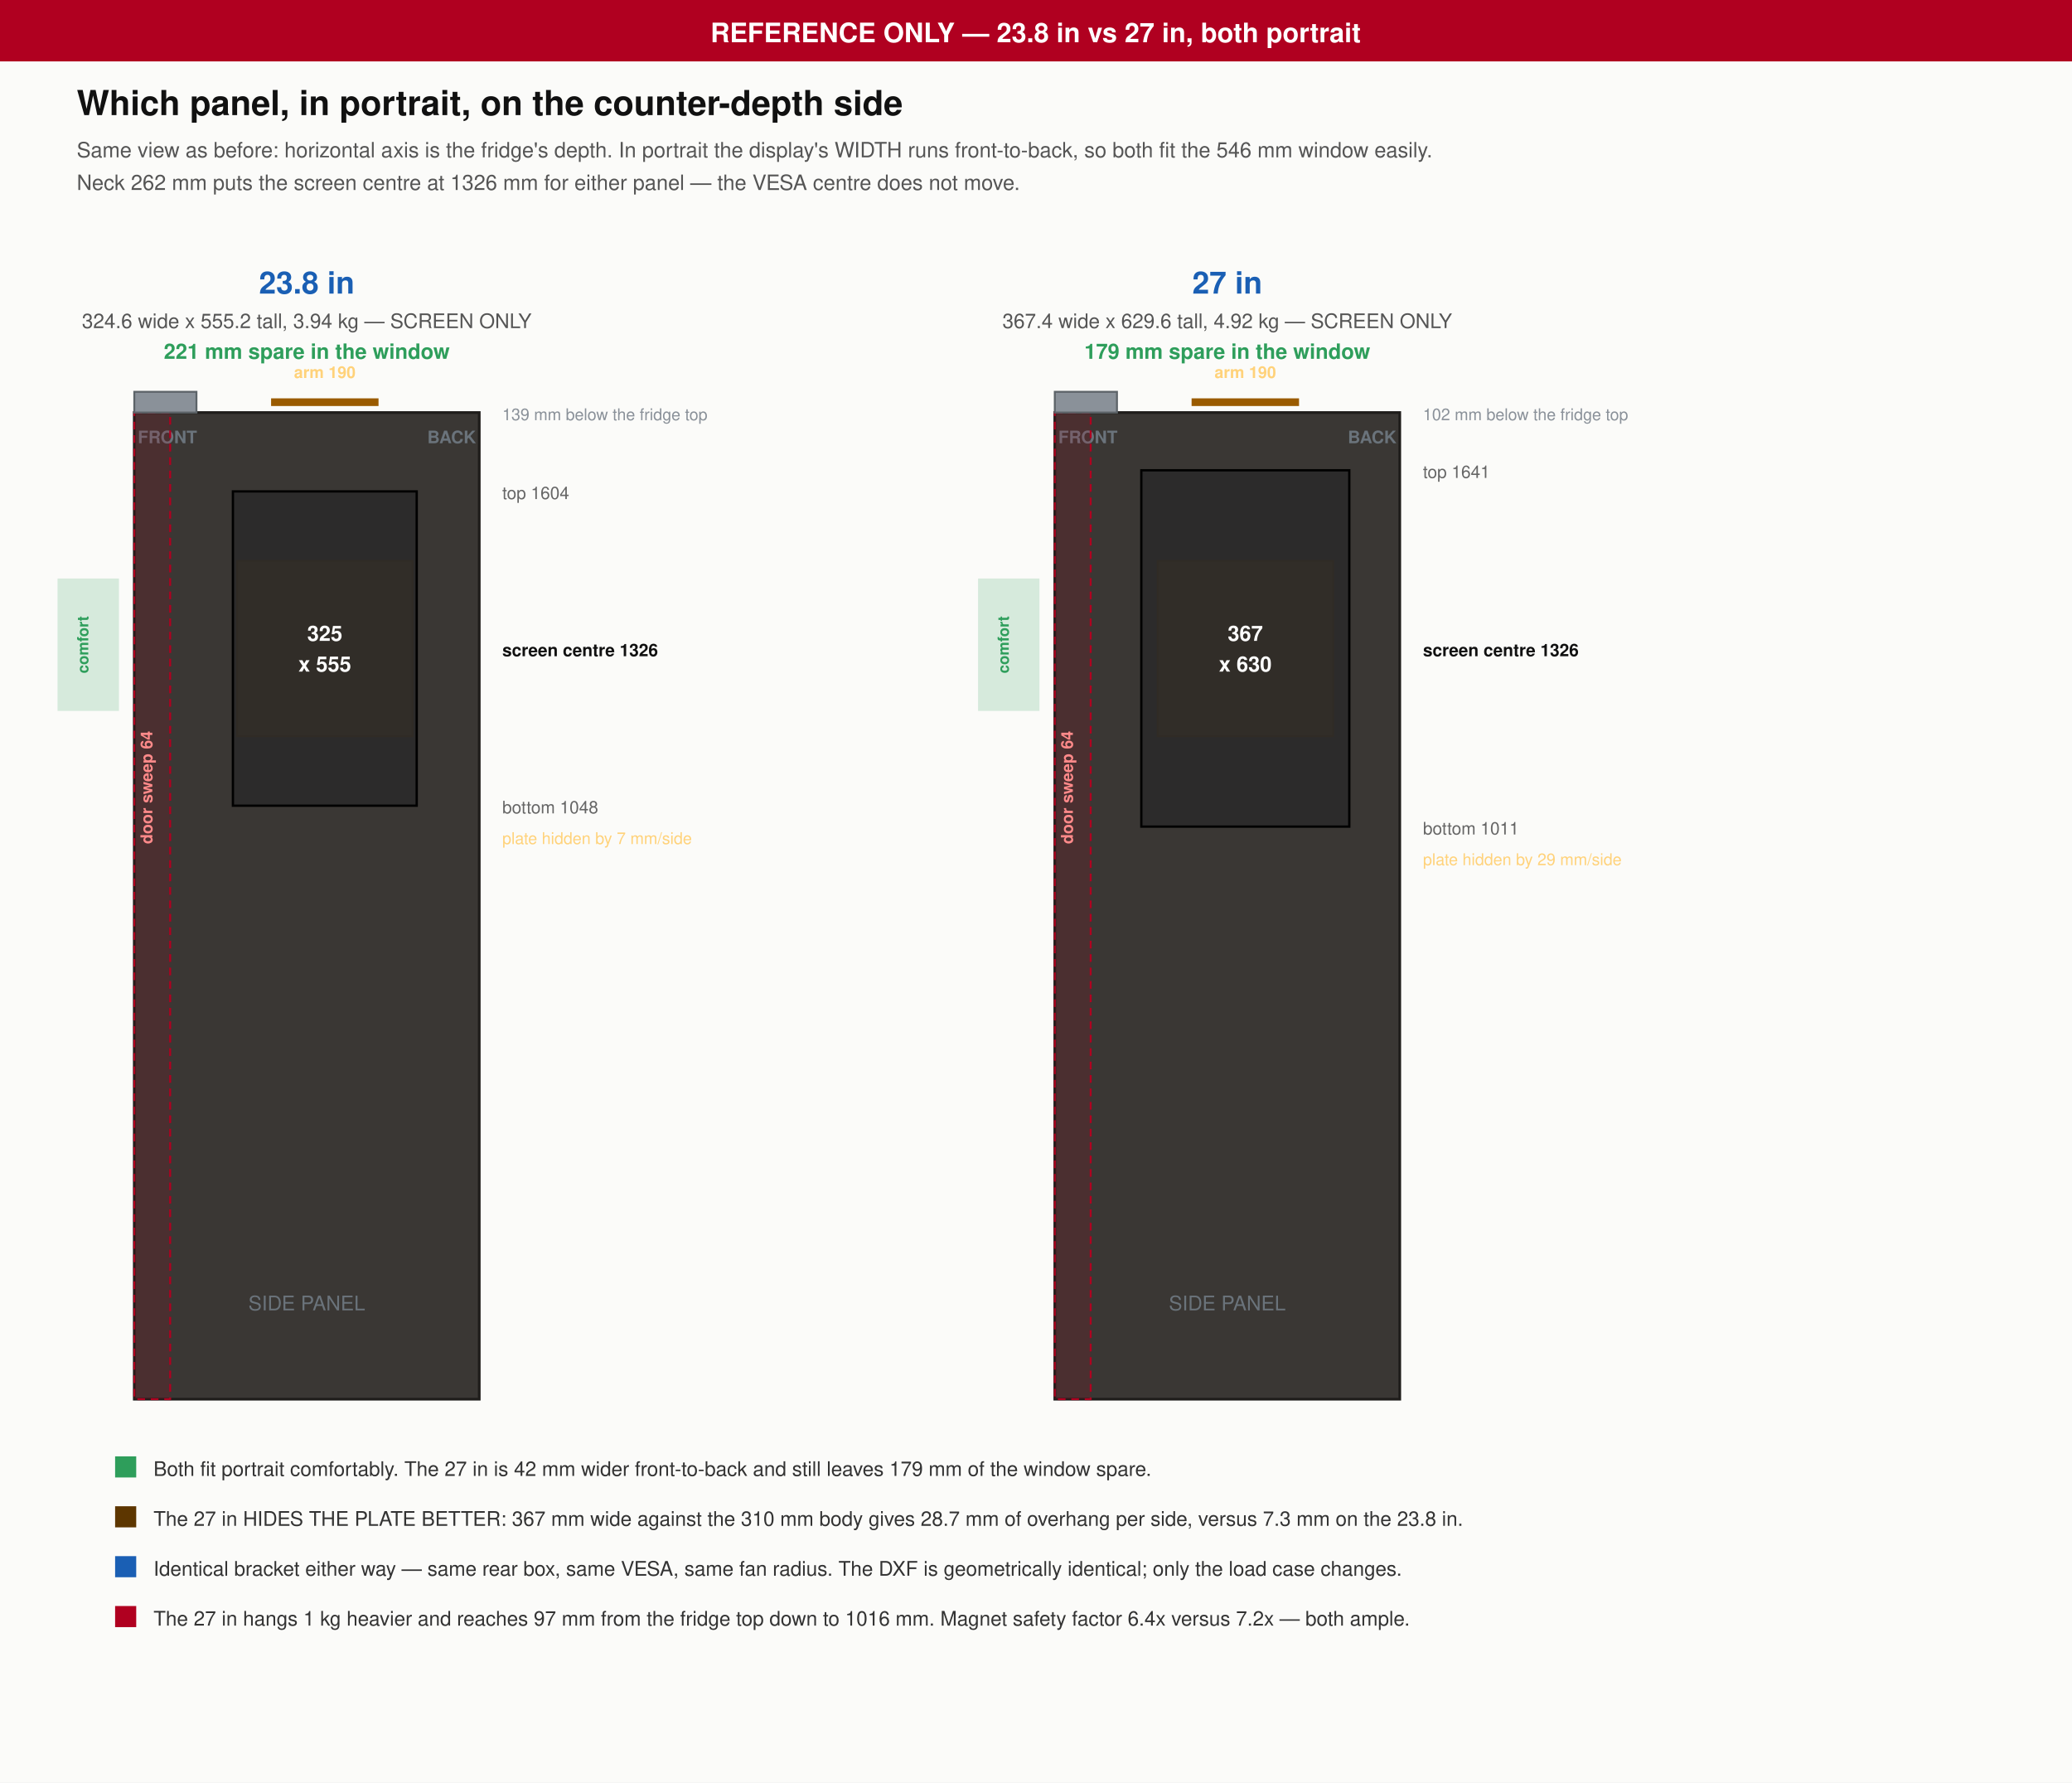
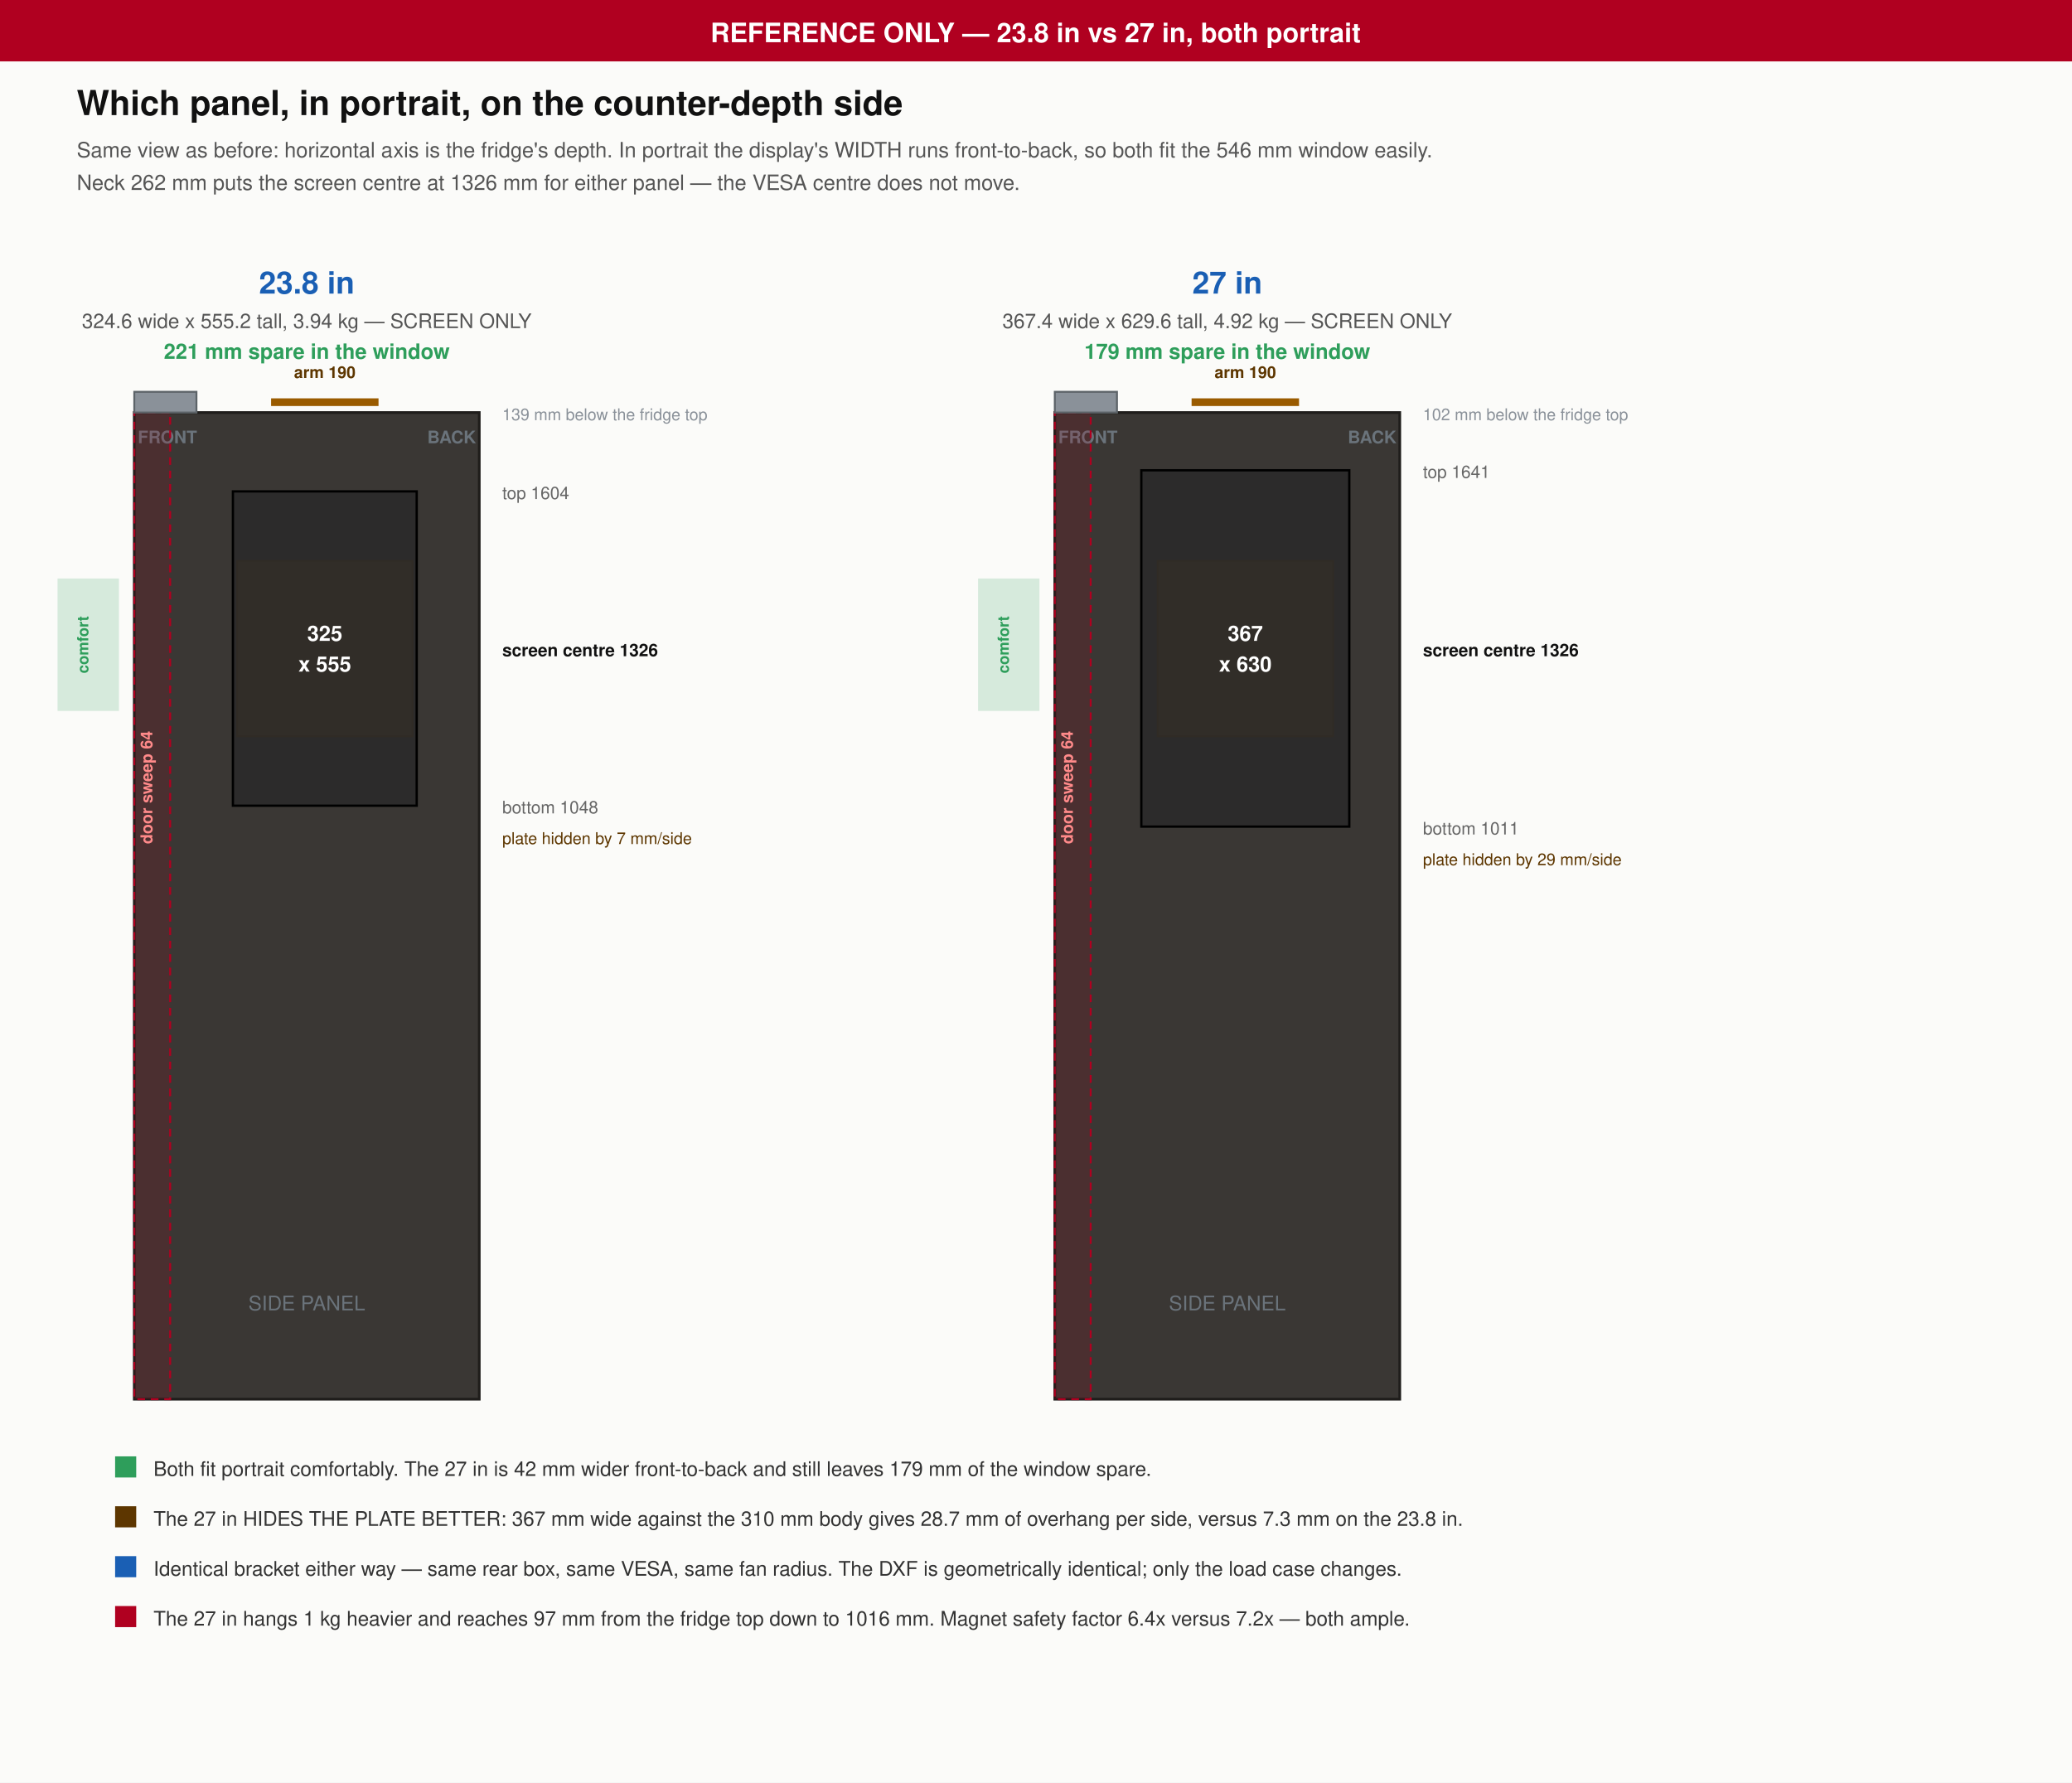
<svg xmlns="http://www.w3.org/2000/svg" width="1080" height="929" viewBox="0 0 1080 929">
  <rect width="1080" height="929" fill="#fbfbf9" />
  <rect x="0" y="0" width="1080" height="32" fill="#b00020" />
  <text x="539.8" y="22.0" font-family="Helvetica,Arial,sans-serif" font-size="14" text-anchor="middle" fill="#fff" font-weight="bold">REFERENCE ONLY — 23.8 in vs 27 in, both portrait</text>
  <text x="40.0" y="60.0" font-family="Helvetica,Arial,sans-serif" font-size="18" text-anchor="start" fill="#111" font-weight="bold">Which panel, in portrait, on the counter-depth side</text>
  <text x="40.0" y="82.0" font-family="Helvetica,Arial,sans-serif" font-size="11" text-anchor="start" fill="#555" font-weight="normal">Same view as before: horizontal axis is the fridge's depth. In portrait the display's WIDTH runs front-to-back, so both fit the 546 mm window easily.</text>
  <text x="40.0" y="99.0" font-family="Helvetica,Arial,sans-serif" font-size="11" text-anchor="start" fill="#555" font-weight="normal">Neck 262 mm puts the screen centre at 1326 mm for either panel — the VESA centre does not move.</text>
  <text x="159.9" y="153.0" font-family="Helvetica,Arial,sans-serif" font-size="16" text-anchor="middle" fill="#1a5fb4" font-weight="bold">23.8 in</text>
  <text x="159.9" y="171.0" font-family="Helvetica,Arial,sans-serif" font-size="10.5" text-anchor="middle" fill="#555" font-weight="normal">324.6 wide x 555.2 tall, 3.94 kg — SCREEN ONLY</text>
  <text x="159.9" y="187.0" font-family="Helvetica,Arial,sans-serif" font-size="11" text-anchor="middle" fill="#2e9e5b" font-weight="bold">221 mm spare in the window</text>
  <rect x="70.0" y="215.0" width="179.8" height="514.2" fill="#3a3734" stroke="#1f1d1b" stroke-width="1.4" />
  <text x="159.9" y="682.9" font-family="Helvetica,Arial,sans-serif" font-size="10.5" text-anchor="middle" fill="#6a737b" font-weight="normal">SIDE PANEL</text>
  <text x="71.8" y="231.0" font-family="Helvetica,Arial,sans-serif" font-size="9" text-anchor="start" fill="#6a737b" font-weight="bold">FRONT</text>
  <text x="248.1" y="231.0" font-family="Helvetica,Arial,sans-serif" font-size="9" text-anchor="end" fill="#6a737b" font-weight="bold">BACK</text>
  <rect x="70.0" y="215.0" width="18.7" height="514.2" fill="#b00020" fill-opacity="0.15" stroke="#b00020" stroke-width="1" stroke-dasharray="4 3" />
  <text x="79.4" y="410.4" font-family="Helvetica,Arial,sans-serif" font-size="8.5" text-anchor="middle" fill="#ff8a8a" font-weight="bold" transform="rotate(-90.0 79.4 410.4)">door sweep 64</text>
  <rect x="70.0" y="204.2" width="32.4" height="10.8" fill="#8a9199" stroke="#5c6368" stroke-width="1" />
  <rect x="141.3" y="207.6" width="56.0" height="4" fill="#9a5b00" />
-   <text x="169.3" y="197.0" font-family="Helvetica,Arial,sans-serif" font-size="8.5" text-anchor="middle" fill="#ffd27a" font-weight="bold">arm 190</text>
+   <text x="169.3" y="197.0" font-family="Helvetica,Arial,sans-serif" font-size="8.5" text-anchor="middle" fill="#5d3600" font-weight="bold">arm 190</text>
  <rect x="123.6" y="292.3" width="91.4" height="91.4" fill="#9a5b00" fill-opacity="0.45" stroke="#5d3600" stroke-width="1" />
  <rect x="121.4" y="256.1" width="95.8" height="163.8" fill="#2b2b2b" fill-opacity="0.88" stroke="#000" stroke-width="1.2" />
  <text x="169.3" y="334.0" font-family="Helvetica,Arial,sans-serif" font-size="11" text-anchor="middle" fill="#fff" font-weight="bold">325</text>
  <text x="169.3" y="350.0" font-family="Helvetica,Arial,sans-serif" font-size="11" text-anchor="middle" fill="#fff" font-weight="bold">x 555</text>
  <rect x="30.0" y="301.5" width="32" height="69.0" fill="#2e9e5b" fill-opacity="0.18" />
  <text x="46.0" y="336.0" font-family="Helvetica,Arial,sans-serif" font-size="8" text-anchor="middle" fill="#2e9e5b" font-weight="bold" transform="rotate(-90.0 46.0 336.0)">comfort</text>
  <text x="261.8" y="260.1" font-family="Helvetica,Arial,sans-serif" font-size="9" text-anchor="start" fill="#666" font-weight="normal">top 1604</text>
  <text x="261.8" y="342.0" font-family="Helvetica,Arial,sans-serif" font-size="9" text-anchor="start" fill="#111" font-weight="bold">screen centre 1326</text>
  <text x="261.8" y="423.9" font-family="Helvetica,Arial,sans-serif" font-size="9" text-anchor="start" fill="#666" font-weight="normal">bottom 1048</text>
  <text x="261.8" y="219.0" font-family="Helvetica,Arial,sans-serif" font-size="8.5" text-anchor="start" fill="#8a9199" font-weight="normal">139 mm below the fridge top</text>
-   <text x="261.8" y="439.9" font-family="Helvetica,Arial,sans-serif" font-size="8.5" text-anchor="start" fill="#ffd27a" font-weight="normal">plate hidden by 7 mm/side</text>
+   <text x="261.8" y="439.9" font-family="Helvetica,Arial,sans-serif" font-size="8.5" text-anchor="start" fill="#5d3600" font-weight="normal">plate hidden by 7 mm/side</text>
  <text x="639.7" y="153.0" font-family="Helvetica,Arial,sans-serif" font-size="16" text-anchor="middle" fill="#1a5fb4" font-weight="bold">27 in</text>
  <text x="639.7" y="171.0" font-family="Helvetica,Arial,sans-serif" font-size="10.5" text-anchor="middle" fill="#555" font-weight="normal">367.4 wide x 629.6 tall, 4.92 kg — SCREEN ONLY</text>
  <text x="639.7" y="187.0" font-family="Helvetica,Arial,sans-serif" font-size="11" text-anchor="middle" fill="#2e9e5b" font-weight="bold">179 mm spare in the window</text>
  <rect x="549.8" y="215.0" width="179.8" height="514.2" fill="#3a3734" stroke="#1f1d1b" stroke-width="1.4" />
  <text x="639.7" y="682.9" font-family="Helvetica,Arial,sans-serif" font-size="10.5" text-anchor="middle" fill="#6a737b" font-weight="normal">SIDE PANEL</text>
  <text x="551.6" y="231.0" font-family="Helvetica,Arial,sans-serif" font-size="9" text-anchor="start" fill="#6a737b" font-weight="bold">FRONT</text>
  <text x="727.9" y="231.0" font-family="Helvetica,Arial,sans-serif" font-size="9" text-anchor="end" fill="#6a737b" font-weight="bold">BACK</text>
  <rect x="549.8" y="215.0" width="18.7" height="514.2" fill="#b00020" fill-opacity="0.15" stroke="#b00020" stroke-width="1" stroke-dasharray="4 3" />
  <text x="559.2" y="410.4" font-family="Helvetica,Arial,sans-serif" font-size="8.5" text-anchor="middle" fill="#ff8a8a" font-weight="bold" transform="rotate(-90.0 559.2 410.4)">door sweep 64</text>
  <rect x="549.8" y="204.2" width="32.4" height="10.8" fill="#8a9199" stroke="#5c6368" stroke-width="1" />
  <rect x="621.1" y="207.6" width="56.0" height="4" fill="#9a5b00" />
-   <text x="649.1" y="197.0" font-family="Helvetica,Arial,sans-serif" font-size="8.5" text-anchor="middle" fill="#ffd27a" font-weight="bold">arm 190</text>
+   <text x="649.1" y="197.0" font-family="Helvetica,Arial,sans-serif" font-size="8.5" text-anchor="middle" fill="#5d3600" font-weight="bold">arm 190</text>
  <rect x="603.4" y="292.3" width="91.4" height="91.4" fill="#9a5b00" fill-opacity="0.45" stroke="#5d3600" stroke-width="1" />
  <rect x="594.9" y="245.1" width="108.4" height="185.7" fill="#2b2b2b" fill-opacity="0.88" stroke="#000" stroke-width="1.2" />
  <text x="649.1" y="334.0" font-family="Helvetica,Arial,sans-serif" font-size="11" text-anchor="middle" fill="#fff" font-weight="bold">367</text>
  <text x="649.1" y="350.0" font-family="Helvetica,Arial,sans-serif" font-size="11" text-anchor="middle" fill="#fff" font-weight="bold">x 630</text>
  <rect x="509.8" y="301.5" width="32" height="69.0" fill="#2e9e5b" fill-opacity="0.18" />
  <text x="525.8" y="336.0" font-family="Helvetica,Arial,sans-serif" font-size="8" text-anchor="middle" fill="#2e9e5b" font-weight="bold" transform="rotate(-90.0 525.8 336.0)">comfort</text>
  <text x="741.7" y="249.1" font-family="Helvetica,Arial,sans-serif" font-size="9" text-anchor="start" fill="#666" font-weight="normal">top 1641</text>
  <text x="741.7" y="342.0" font-family="Helvetica,Arial,sans-serif" font-size="9" text-anchor="start" fill="#111" font-weight="bold">screen centre 1326</text>
  <text x="741.7" y="434.9" font-family="Helvetica,Arial,sans-serif" font-size="9" text-anchor="start" fill="#666" font-weight="normal">bottom 1011</text>
  <text x="741.7" y="219.0" font-family="Helvetica,Arial,sans-serif" font-size="8.5" text-anchor="start" fill="#8a9199" font-weight="normal">102 mm below the fridge top</text>
-   <text x="741.7" y="450.9" font-family="Helvetica,Arial,sans-serif" font-size="8.5" text-anchor="start" fill="#ffd27a" font-weight="normal">plate hidden by 29 mm/side</text>
+   <text x="741.7" y="450.9" font-family="Helvetica,Arial,sans-serif" font-size="8.5" text-anchor="start" fill="#5d3600" font-weight="normal">plate hidden by 29 mm/side</text>
  <rect x="60" y="759" width="11" height="11" fill="#2e9e5b" />
  <text x="80.0" y="769.2" font-family="Helvetica,Arial,sans-serif" font-size="10.5" text-anchor="start" fill="#333" font-weight="normal">Both fit portrait comfortably. The 27 in is 42 mm wider front-to-back and still leaves 179 mm of the window spare.</text>
  <rect x="60" y="785" width="11" height="11" fill="#5d3600" />
  <text x="80.0" y="795.2" font-family="Helvetica,Arial,sans-serif" font-size="10.5" text-anchor="start" fill="#333" font-weight="normal">The 27 in HIDES THE PLATE BETTER: 367 mm wide against the 310 mm body gives 28.7 mm of overhang per side, versus 7.3 mm on the 23.8 in.</text>
  <rect x="60" y="811" width="11" height="11" fill="#1a5fb4" />
  <text x="80.0" y="821.2" font-family="Helvetica,Arial,sans-serif" font-size="10.5" text-anchor="start" fill="#333" font-weight="normal">Identical bracket either way — same rear box, same VESA, same fan radius. The DXF is geometrically identical; only the load case changes.</text>
  <rect x="60" y="837" width="11" height="11" fill="#b00020" />
  <text x="80.0" y="847.2" font-family="Helvetica,Arial,sans-serif" font-size="10.5" text-anchor="start" fill="#333" font-weight="normal">The 27 in hangs 1 kg heavier and reaches 97 mm from the fridge top down to 1016 mm. Magnet safety factor 6.4x versus 7.2x — both ample.</text>
</svg>
